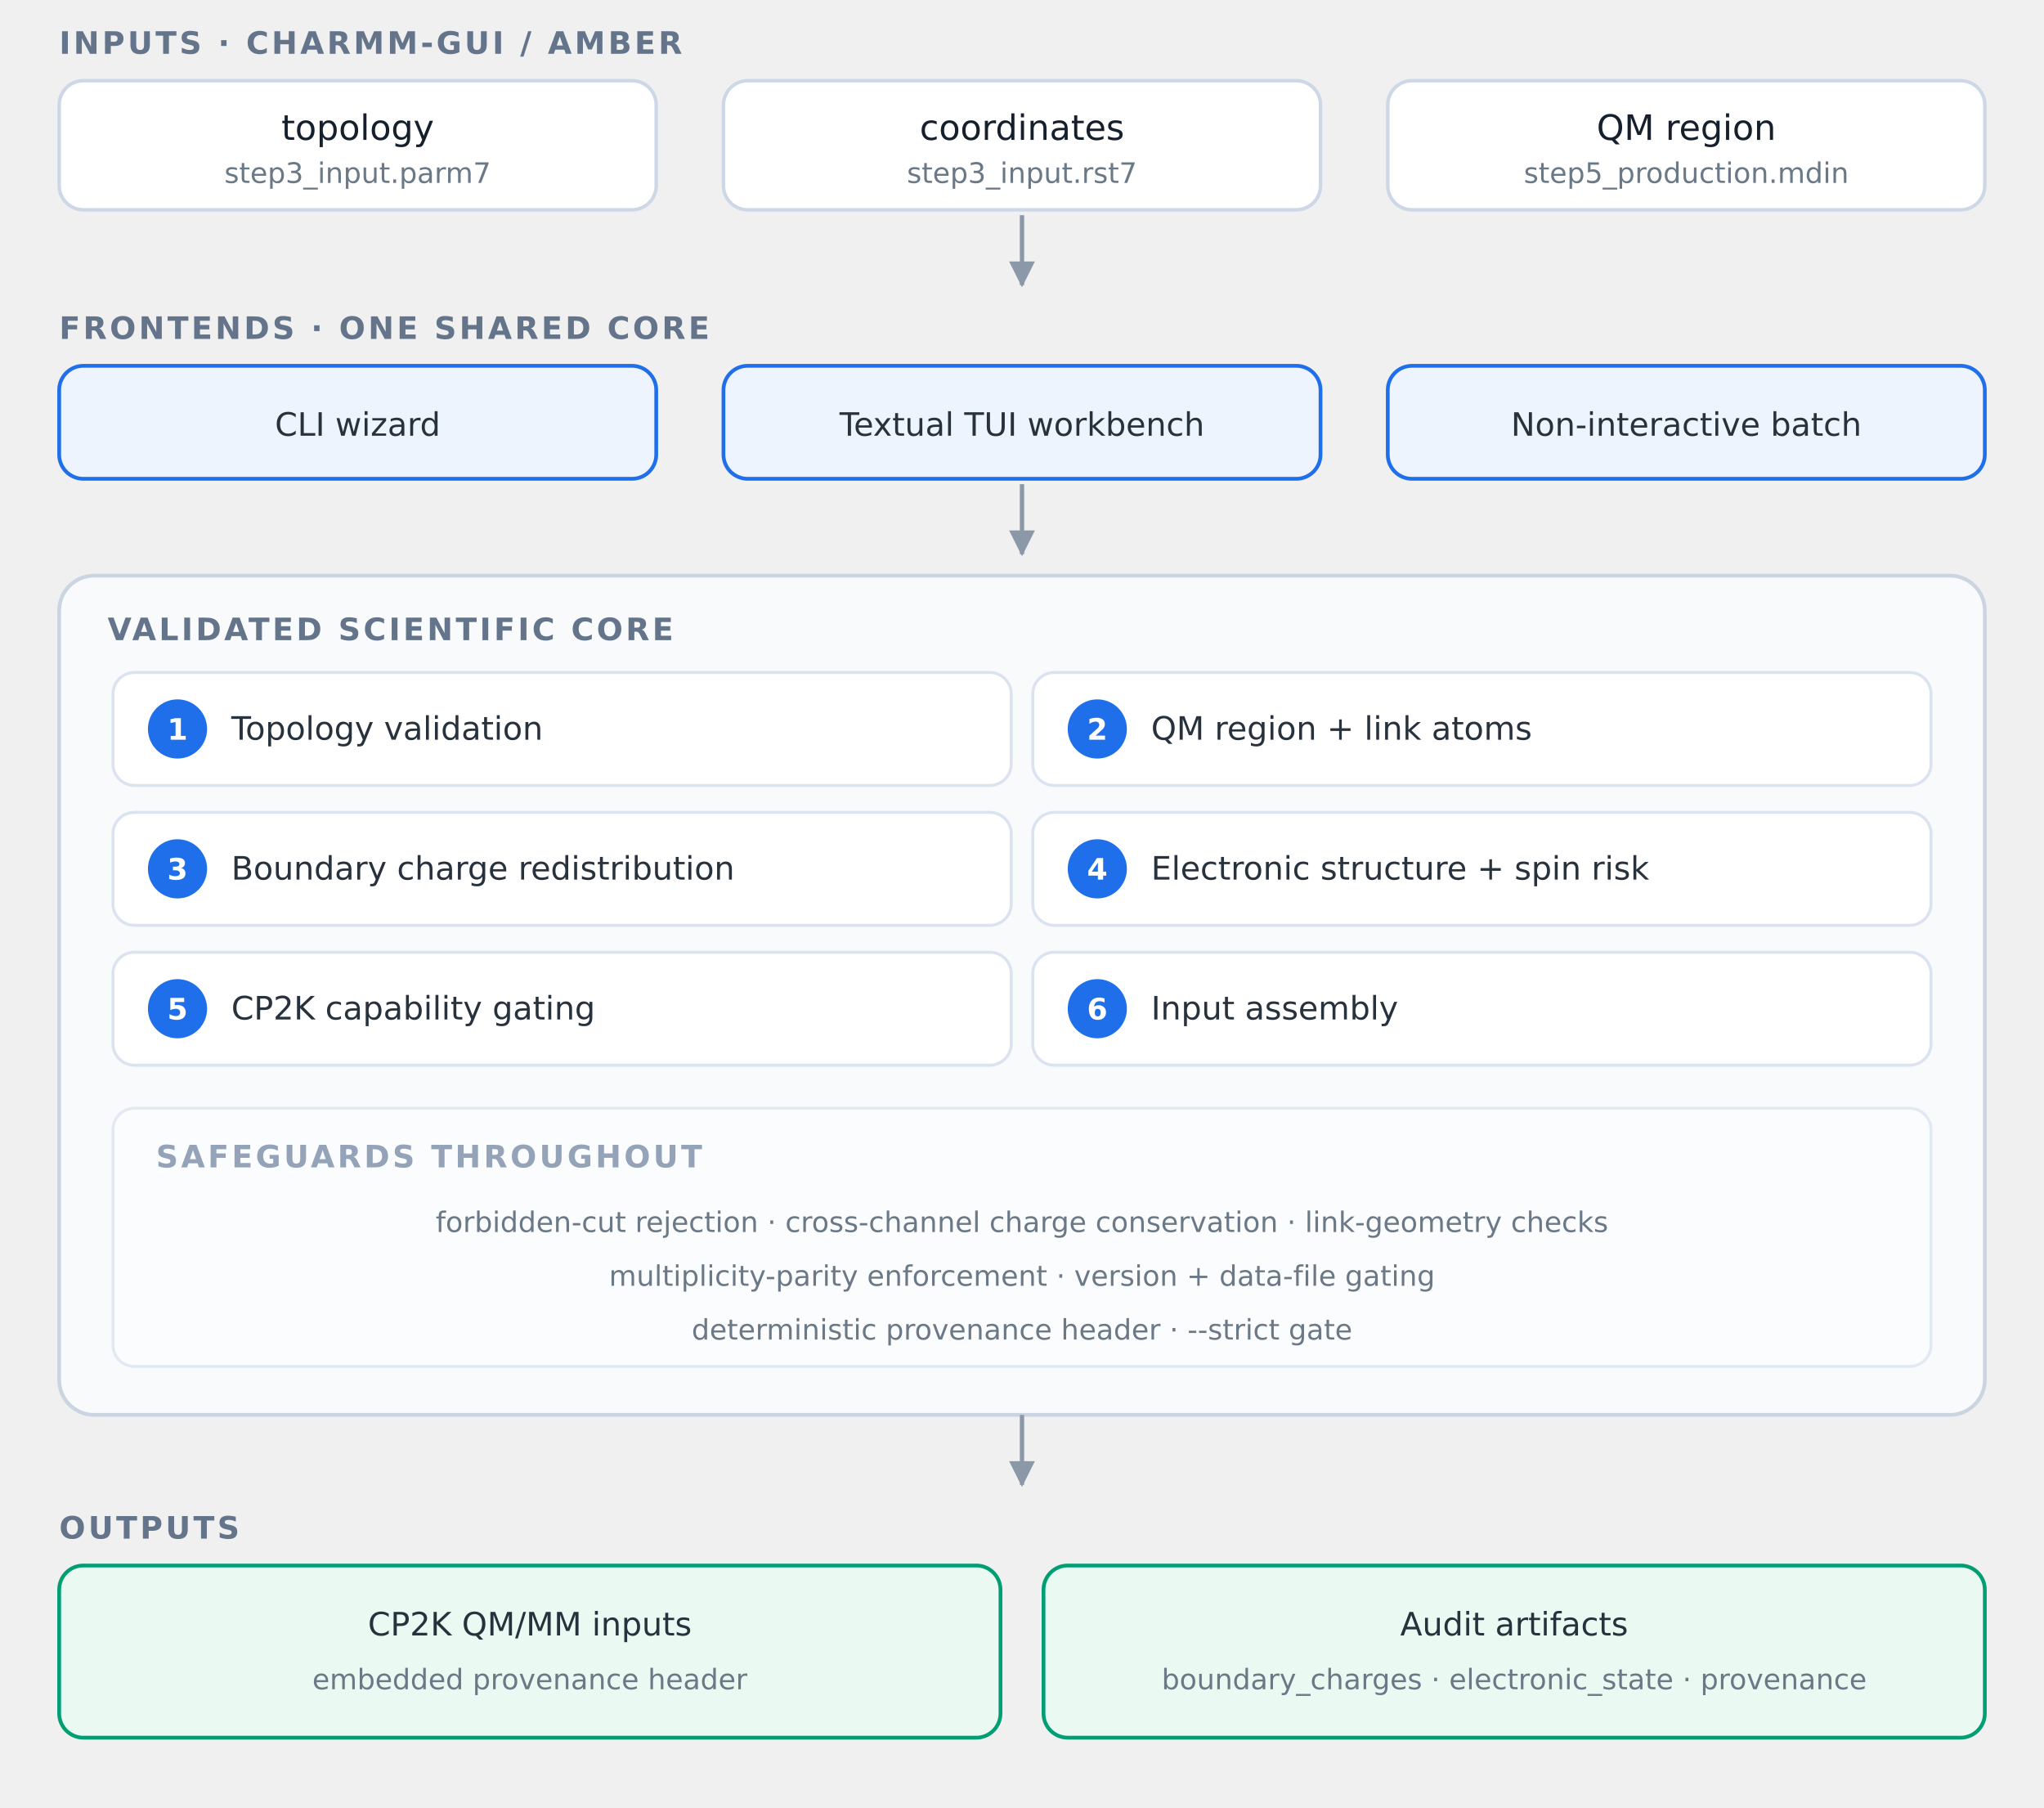
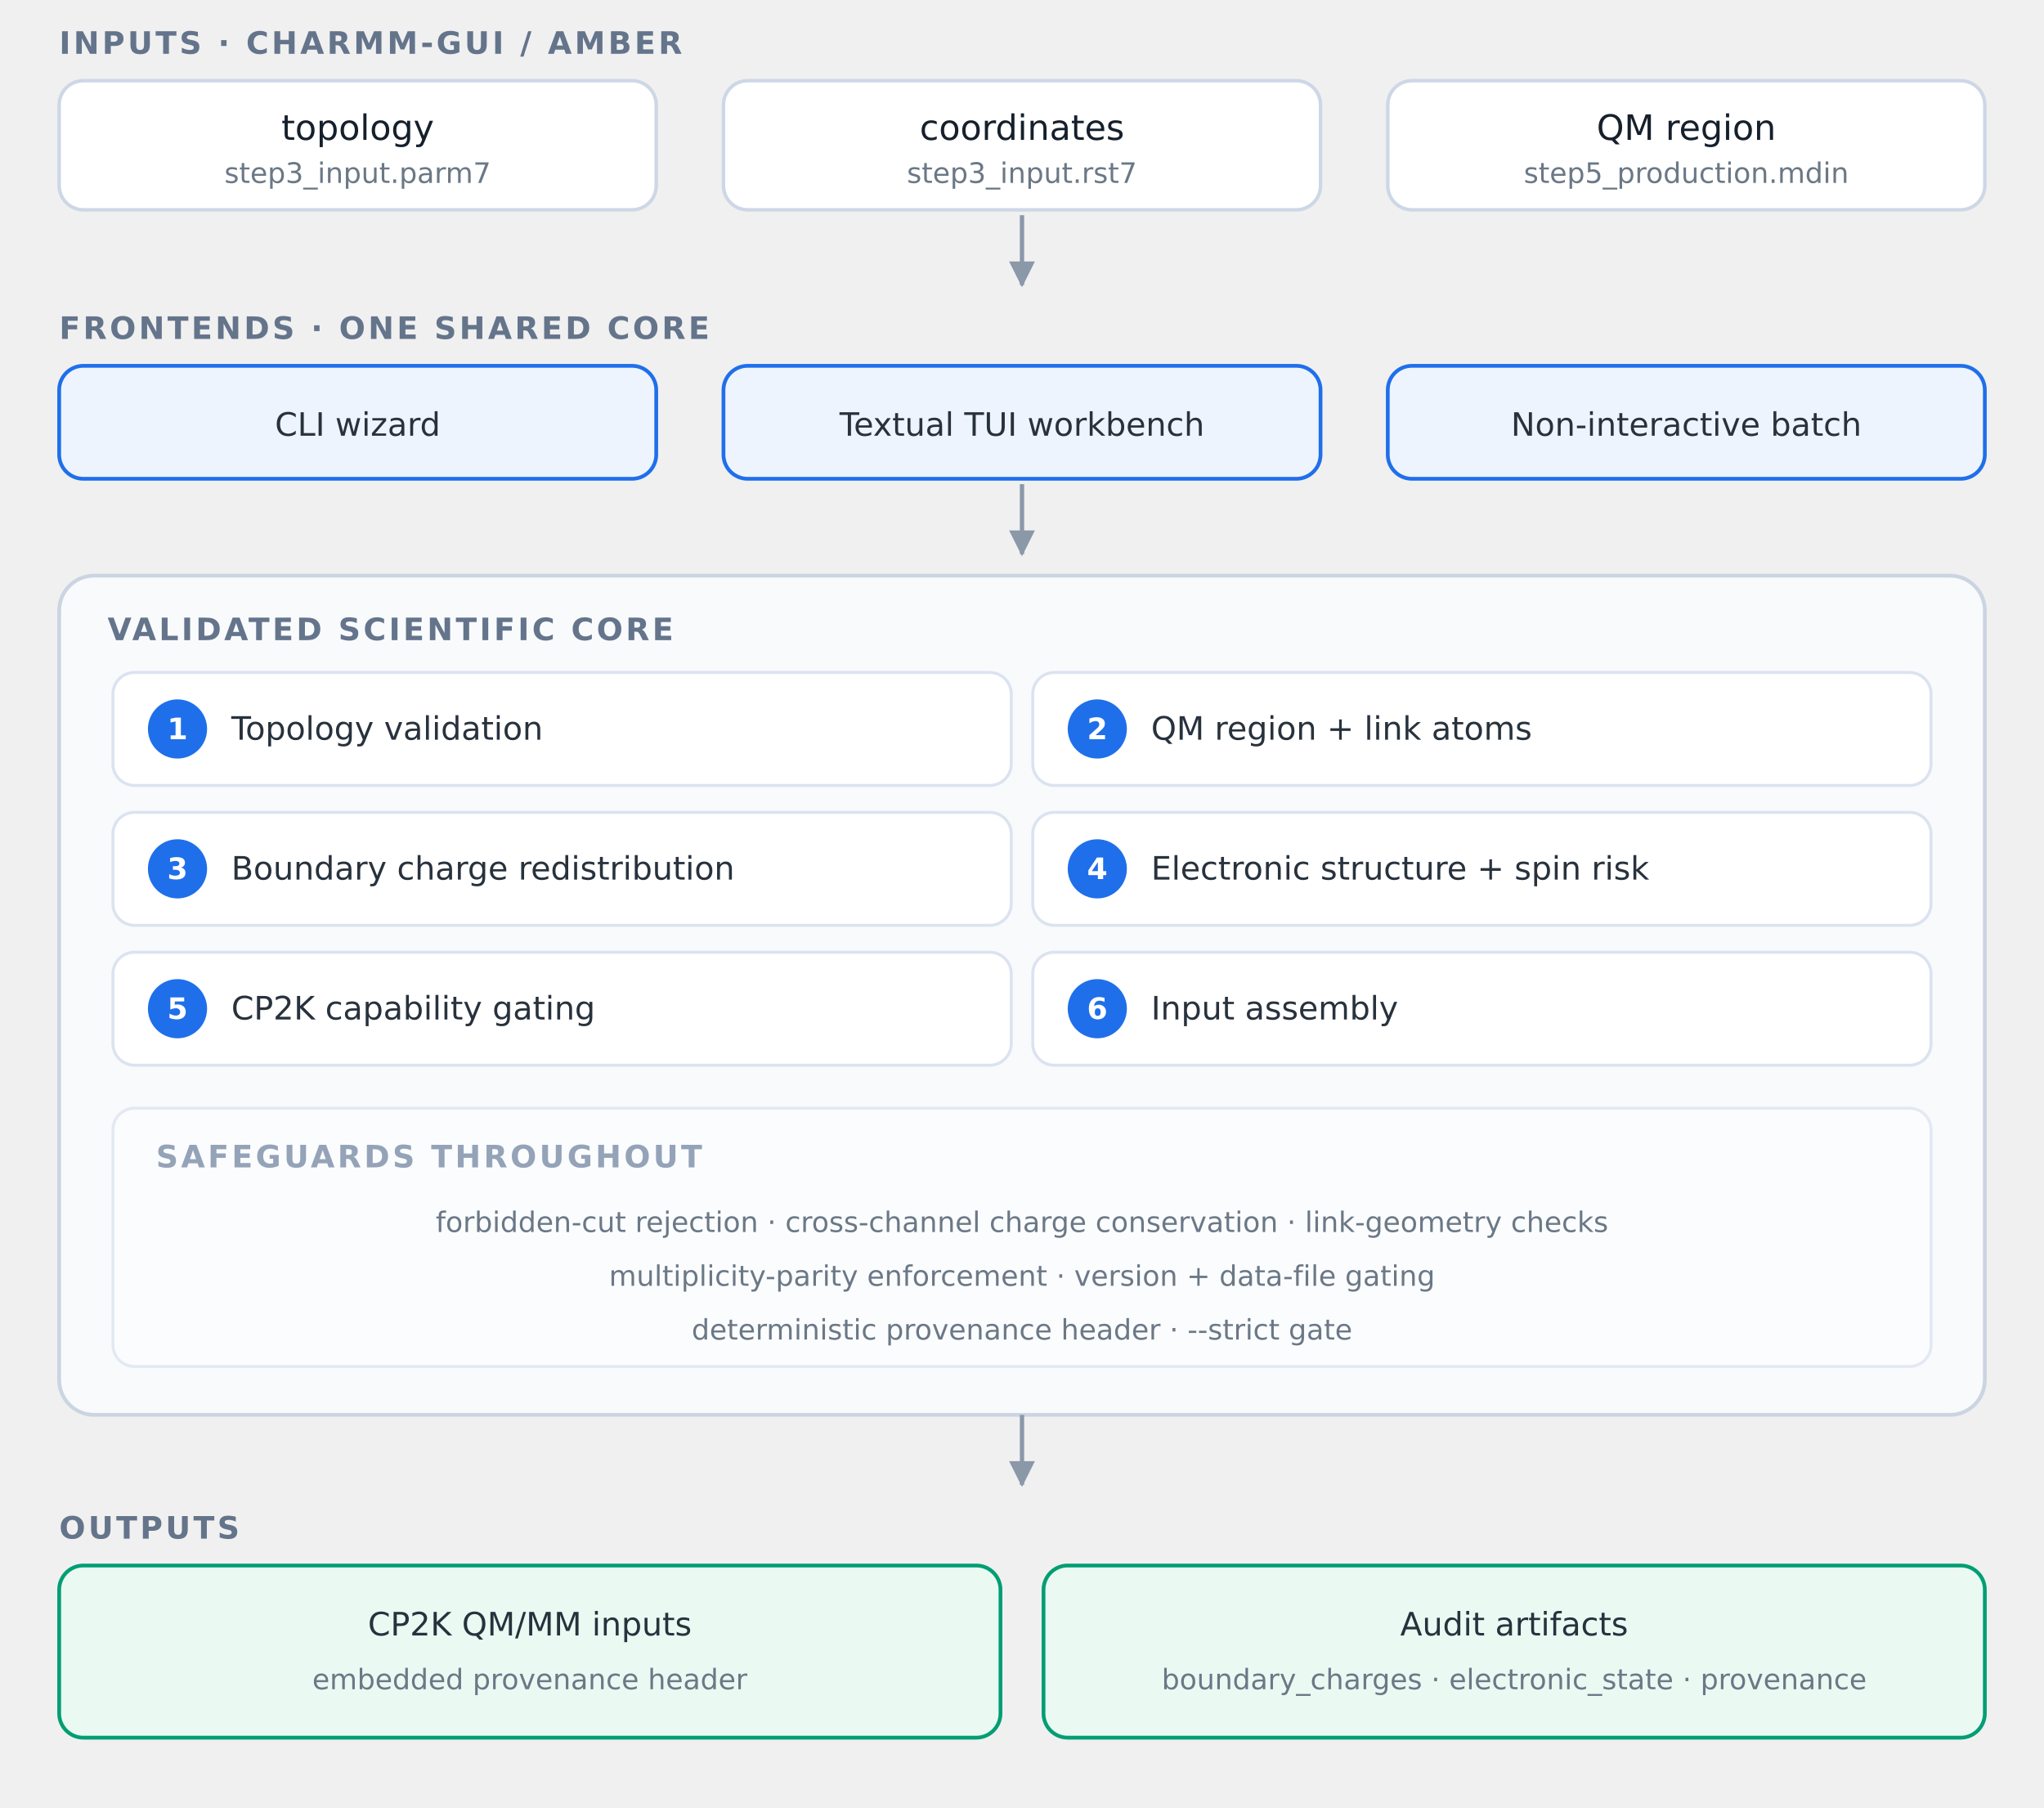
<svg xmlns="http://www.w3.org/2000/svg" viewBox="0 0 760 672" width="760" height="672" role="img" aria-label="charmmgui2cp2k architecture and data flow">
  <defs>
    <marker id="arrow" markerWidth="9" markerHeight="9" refX="5.5" refY="3" orient="auto" markerUnits="strokeWidth">
      <path d="M0,0 L6,3 L0,6 Z" fill="#8a98a8" />
    </marker>
    <style>
      text{font-family:"DejaVu Sans","Arial","Helvetica",sans-serif;}
      .band {fill:#64748b; font-size:11.5px; font-weight:700; letter-spacing:.09em;}
      .box  {fill:#ffffff; stroke:#cdd7e6; stroke-width:1.3;}
      .boxh {fill:#eef4fd; stroke:#1f6feb; stroke-width:1.4;}
      .core {fill:#f8fafc; stroke:#cbd5e1; stroke-width:1.4;}
      .step {fill:#ffffff; stroke:#dbe3f0; stroke-width:1.1;}
      .safe {fill:#fbfcfe; stroke:#e3e9f2; stroke-width:1.1;}
      .out  {fill:#eafaf3; stroke:#009E73; stroke-width:1.4;}
      .badge{fill:#1f6feb;}
-       .bnum {fill:#ffffff; font-size:11px; font-weight:700; text-anchor:middle;}
+       .bnum {fill:#ffffff; font-size:11px; font-weight:700; text-anchor:middle; dominant-baseline:central;}
      .t    {fill:#16202c; font-size:13px; text-anchor:middle;}
      .ts   {fill:#28323d; font-size:12px;}
      .tc   {fill:#28323d; font-size:12px; text-anchor:middle;}
      .tsub {fill:#6b7886; font-size:10.5px; text-anchor:middle;}
      .flow {stroke:#8a98a8; stroke-width:1.6; fill:none;}
    </style>
  </defs>
  <text class="band" x="22" y="20">INPUTS · CHARMM-GUI / AMBER</text>
  <rect class="box" x="22" y="30" width="222" height="48" rx="9" />
  <rect class="box" x="269" y="30" width="222" height="48" rx="9" />
  <rect class="box" x="516" y="30" width="222" height="48" rx="9" />
  <text class="t" x="133" y="52">topology</text>
  <text class="tsub" x="133" y="68">step3_input.parm7</text>
  <text class="t" x="380" y="52">coordinates</text>
  <text class="tsub" x="380" y="68">step3_input.rst7</text>
  <text class="t" x="627" y="52">QM region</text>
  <text class="tsub" x="627" y="68">step5_production.mdin</text>
  <path class="flow" d="M380,80 L380,106" marker-end="url(#arrow)" />
  <text class="band" x="22" y="126">FRONTENDS · ONE SHARED CORE</text>
  <rect class="boxh" x="22" y="136" width="222" height="42" rx="9" />
  <rect class="boxh" x="269" y="136" width="222" height="42" rx="9" />
  <rect class="boxh" x="516" y="136" width="222" height="42" rx="9" />
  <text class="tc" x="133" y="162">CLI wizard</text>
  <text class="tc" x="380" y="162">Textual TUI workbench</text>
  <text class="tc" x="627" y="162">Non-interactive batch</text>
  <path class="flow" d="M380,180 L380,206" marker-end="url(#arrow)" />
  <rect class="core" x="22" y="214" width="716" height="312" rx="13" />
  <text class="band" x="40" y="238">VALIDATED SCIENTIFIC CORE</text>
  <g>
    <rect class="step" x="42" y="250" width="334" height="42" rx="8" />
    <circle class="badge" cx="66" cy="271" r="11" />
-     <text class="bnum" x="66" y="275">1</text>
+     <text class="bnum" x="66" y="271">1</text>
    <text class="ts" x="86" y="275">Topology validation</text>
    <rect class="step" x="384" y="250" width="334" height="42" rx="8" />
    <circle class="badge" cx="408" cy="271" r="11" />
-     <text class="bnum" x="408" y="275">2</text>
+     <text class="bnum" x="408" y="271">2</text>
    <text class="ts" x="428" y="275">QM region + link atoms</text>
    <rect class="step" x="42" y="302" width="334" height="42" rx="8" />
    <circle class="badge" cx="66" cy="323" r="11" />
-     <text class="bnum" x="66" y="327">3</text>
+     <text class="bnum" x="66" y="323">3</text>
    <text class="ts" x="86" y="327">Boundary charge redistribution</text>
    <rect class="step" x="384" y="302" width="334" height="42" rx="8" />
    <circle class="badge" cx="408" cy="323" r="11" />
-     <text class="bnum" x="408" y="327">4</text>
+     <text class="bnum" x="408" y="323">4</text>
    <text class="ts" x="428" y="327">Electronic structure + spin risk</text>
    <rect class="step" x="42" y="354" width="334" height="42" rx="8" />
    <circle class="badge" cx="66" cy="375" r="11" />
-     <text class="bnum" x="66" y="379">5</text>
+     <text class="bnum" x="66" y="375">5</text>
    <text class="ts" x="86" y="379">CP2K capability gating</text>
    <rect class="step" x="384" y="354" width="334" height="42" rx="8" />
    <circle class="badge" cx="408" cy="375" r="11" />
-     <text class="bnum" x="408" y="379">6</text>
+     <text class="bnum" x="408" y="375">6</text>
    <text class="ts" x="428" y="379">Input assembly</text>
    <rect class="safe" x="42" y="412" width="676" height="96" rx="8" />
    <text class="band" x="58" y="434" style="fill:#94a3b8;">SAFEGUARDS THROUGHOUT</text>
    <text class="tsub" x="380" y="458">forbidden-cut rejection · cross-channel charge conservation · link-geometry checks</text>
    <text class="tsub" x="380" y="478">multiplicity-parity enforcement · version + data-file gating</text>
    <text class="tsub" x="380" y="498">deterministic provenance header · --strict gate</text>
  </g>
  <path class="flow" d="M380,526 L380,552" marker-end="url(#arrow)" />
  <text class="band" x="22" y="572">OUTPUTS</text>
  <rect class="out" x="22" y="582" width="350" height="64" rx="9" />
  <rect class="out" x="388" y="582" width="350" height="64" rx="9" />
  <text class="tc" x="197" y="608">CP2K QM/MM inputs</text>
  <text class="tsub" x="197" y="628">embedded provenance header</text>
  <text class="tc" x="563" y="608">Audit artifacts</text>
  <text class="tsub" x="563" y="628">boundary_charges · electronic_state · provenance</text>
</svg>
